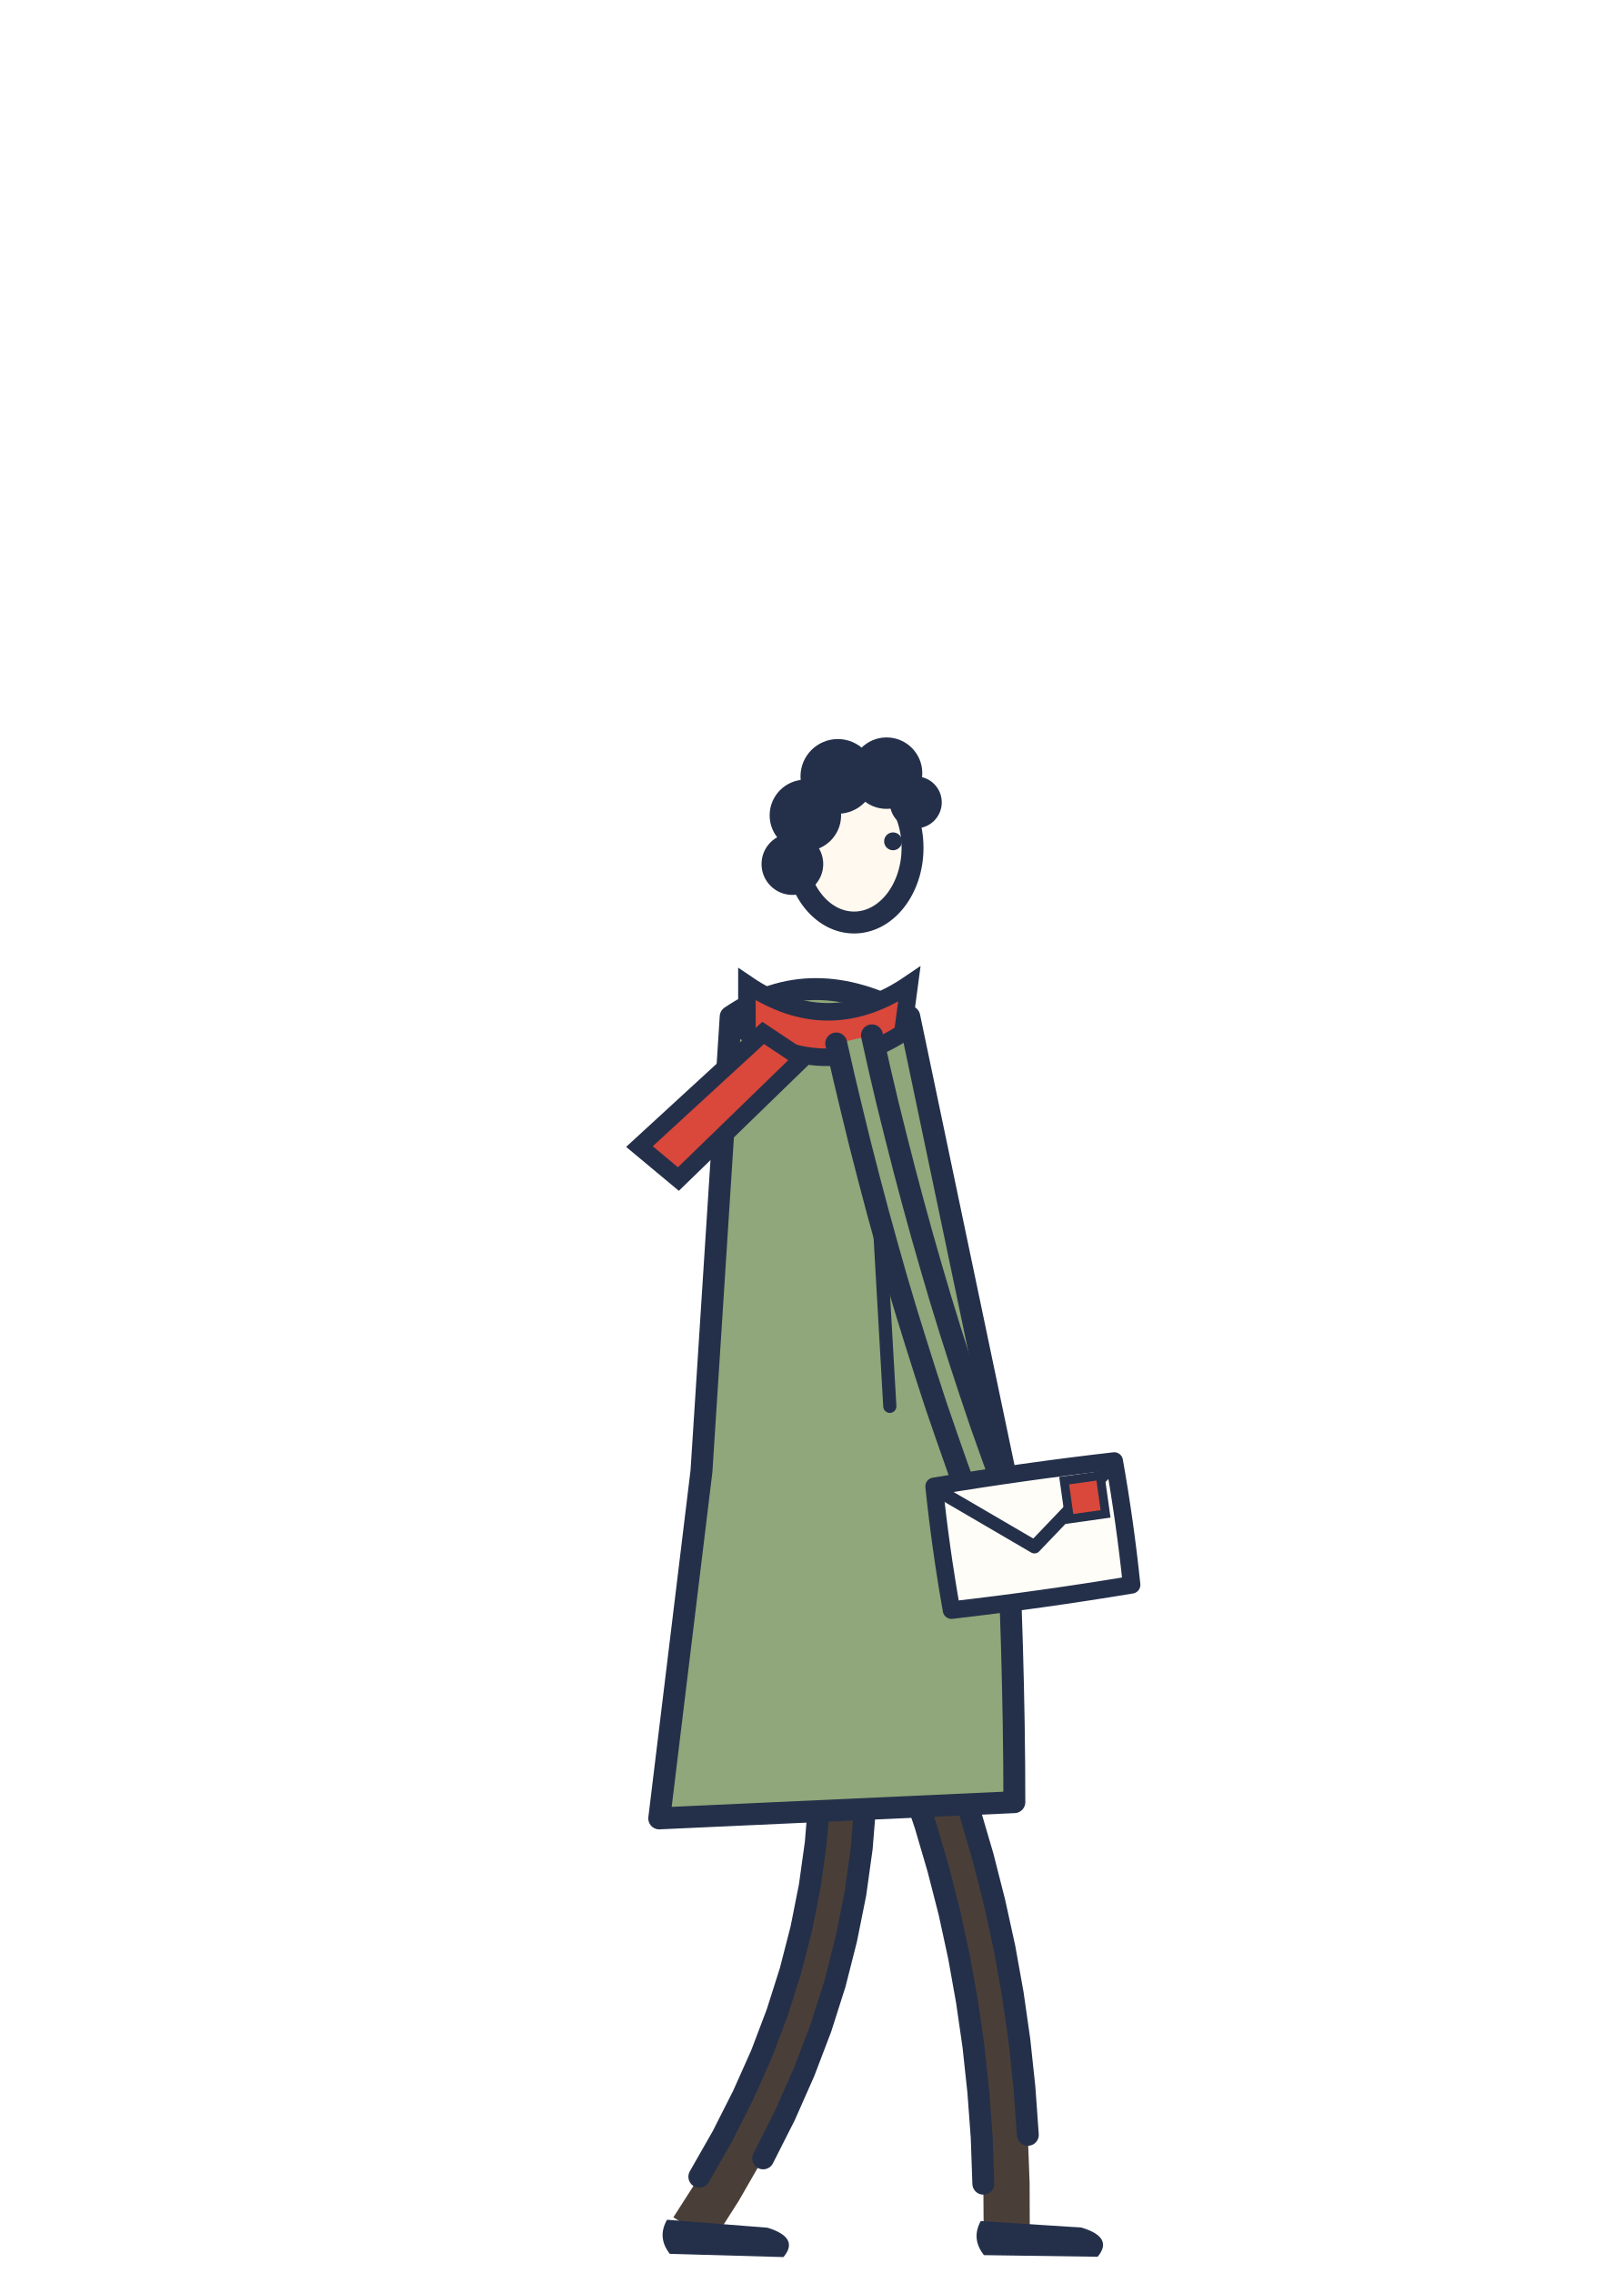
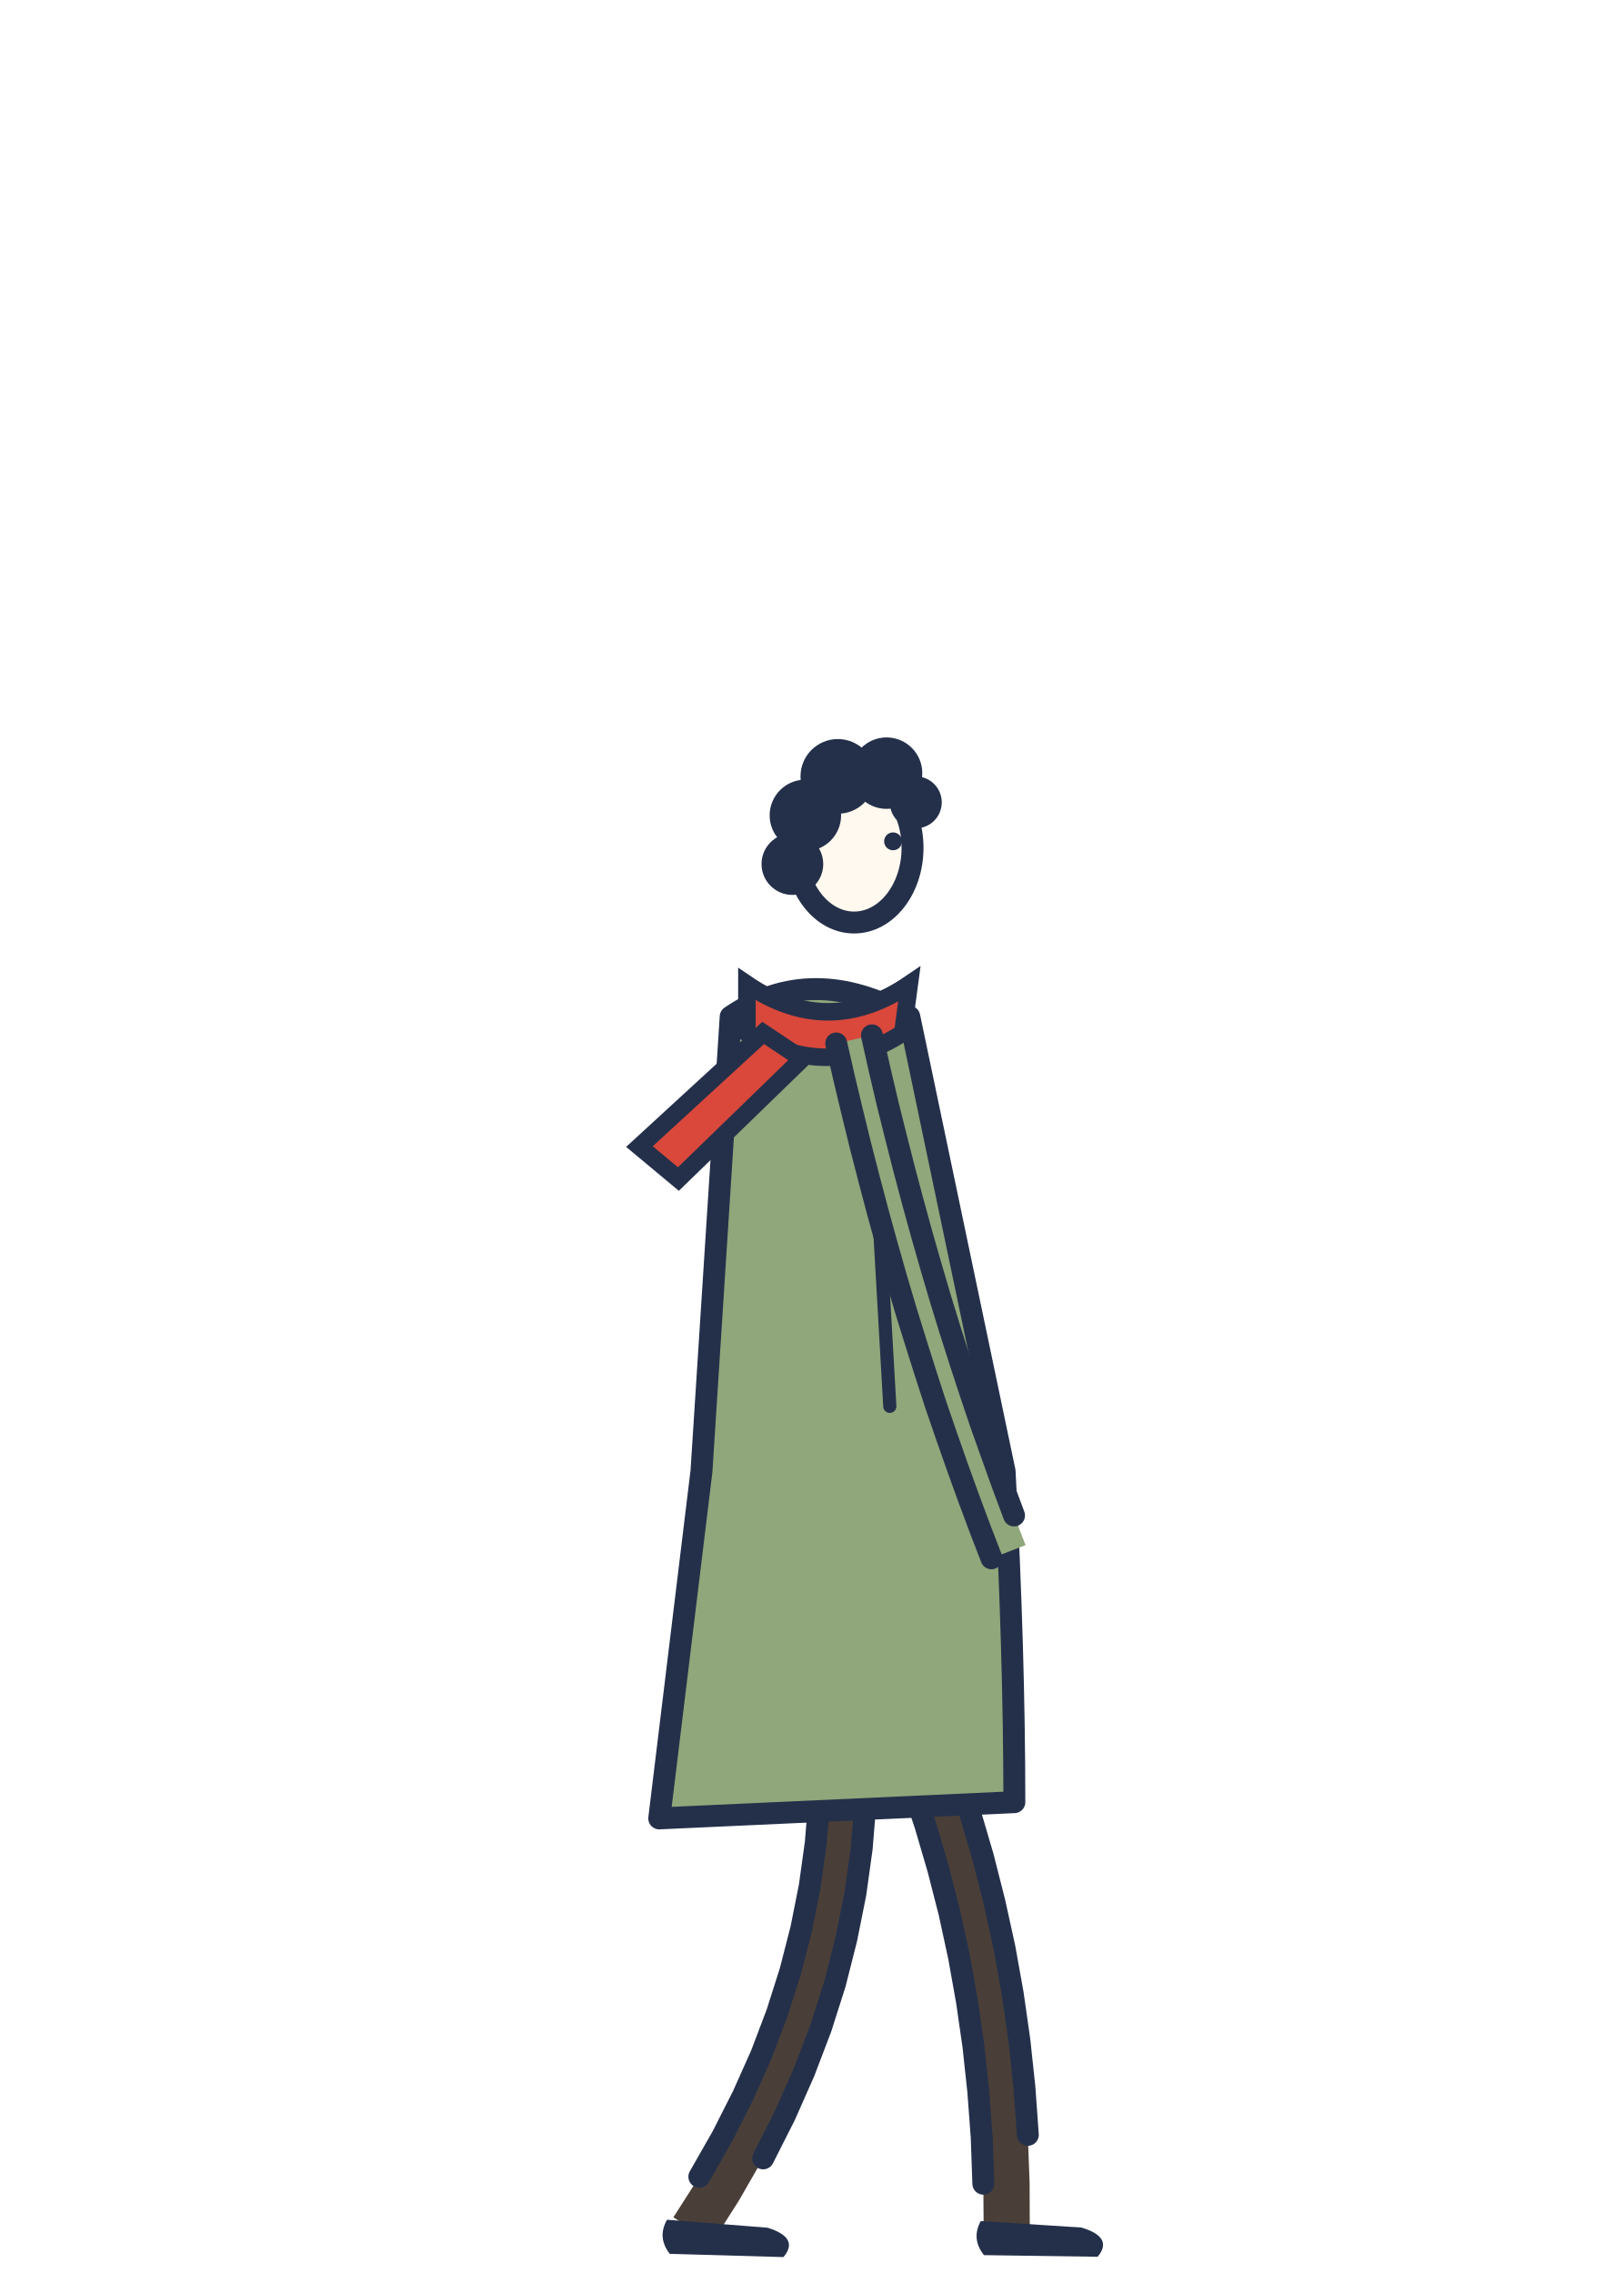
<svg xmlns="http://www.w3.org/2000/svg" width="80" height="112" viewBox="0 0 80 112">
  <g>
    <g transform="translate(40 112) scale(0.80 0.80) translate(-40 -121)">
      <g>
        <path fill="#8FA77A" d="M38.94 44.26L38.23 46.32L37.57 48.39L36.96 50.46L36.40 52.52L35.89 54.59L35.43 56.64L35.03 58.70L34.68 60.75L34.38 62.79L34.13 64.83L33.93 66.87L33.79 68.91L33.69 70.94L33.65 72.96L33.66 74.99L33.72 76.99L35.97 76.92L35.91 74.95L35.90 72.98L35.94 71.01L36.03 69.04L36.17 67.06L36.36 65.08L36.61 63.09L36.90 61.10L37.24 59.10L37.64 57.10L38.08 55.10L38.57 53.09L39.12 51.07L39.72 49.05L40.36 47.03L41.06 44.99Z" />
        <path fill="none" stroke="#24304A" stroke-width="1.35" stroke-linecap="round" stroke-linejoin="round" d="M38.94 44.26L38.23 46.32L37.57 48.39L36.96 50.46L36.40 52.52L35.89 54.59L35.43 56.64L35.03 58.70L34.68 60.75L34.38 62.79L34.13 64.83L33.93 66.87L33.79 68.91L33.69 70.94L33.65 72.96L33.66 74.99L33.72 76.99" />
        <path fill="none" stroke="#24304A" stroke-width="1.35" stroke-linecap="round" stroke-linejoin="round" d="M41.06 44.99L40.36 47.03L39.72 49.05L39.12 51.07L38.57 53.09L38.08 55.10L37.64 57.10L37.24 59.10L36.90 61.10L36.61 63.09L36.36 65.08L36.17 67.06L36.03 69.04L35.94 71.01L35.90 72.98L35.91 74.95" />
      </g>
      <g>
        <path fill="#4A3F38" d="M38.61 75.14L39.31 78.02L39.84 80.84L40.22 83.63L40.45 86.39L40.53 89.13L40.46 91.83L40.24 94.51L39.87 97.17L39.35 99.79L38.68 102.40L37.86 104.98L36.89 107.54L35.76 110.07L34.49 112.58L33.07 115.07L31.47 117.57L33.87 119.11L35.50 116.55L37.00 113.94L38.34 111.29L39.52 108.62L40.55 105.92L41.42 103.19L42.12 100.43L42.68 97.64L43.07 94.83L43.30 91.99L43.38 89.12L43.29 86.23L43.05 83.32L42.65 80.38L42.09 77.42L41.39 74.47Z" />
        <path fill="none" stroke="#24304A" stroke-width="1.35" stroke-linecap="round" stroke-linejoin="round" d="M38.61 75.14L39.31 78.02L39.84 80.84L40.22 83.63L40.45 86.39L40.53 89.13L40.46 91.83L40.24 94.51L39.87 97.17L39.35 99.79L38.68 102.40L37.86 104.98L36.89 107.54L35.76 110.07L34.49 112.58L33.07 115.07" />
        <path fill="none" stroke="#24304A" stroke-width="1.35" stroke-linecap="round" stroke-linejoin="round" d="M41.39 74.47L42.09 77.42L42.65 80.38L43.05 83.32L43.29 86.23L43.38 89.12L43.30 91.99L43.07 94.83L42.68 97.64L42.12 100.43L41.42 103.19L40.55 105.92L39.52 108.62L38.34 111.29L37.00 113.94" />
      </g>
      <path d="M31.08 117.72 L37.27 118.21 Q39.26 118.83 38.25 120.02 L31.25 119.82 Q30.46 118.81 31.08 117.72Z" fill="#24304A" />
      <g>
        <path fill="#4A3F38" d="M38.77 75.53L40.25 78.03L41.62 80.53L42.89 83.07L44.06 85.62L45.14 88.21L46.12 90.81L47.00 93.45L47.78 96.11L48.47 98.80L49.06 101.52L49.55 104.26L49.95 107.03L50.25 109.82L50.46 112.65L50.56 115.50L50.58 118.41L53.42 118.39L53.41 115.44L53.30 112.49L53.09 109.57L52.78 106.67L52.37 103.80L51.86 100.96L51.24 98.14L50.53 95.35L49.72 92.59L48.80 89.86L47.79 87.16L46.67 84.48L45.46 81.83L44.14 79.21L42.73 76.62L41.23 74.08Z" />
        <path fill="none" stroke="#24304A" stroke-width="1.35" stroke-linecap="round" stroke-linejoin="round" d="M38.77 75.53L40.25 78.03L41.62 80.53L42.89 83.07L44.06 85.62L45.14 88.21L46.12 90.81L47.00 93.45L47.78 96.11L48.47 98.80L49.06 101.52L49.55 104.26L49.95 107.03L50.25 109.82L50.46 112.65L50.56 115.50" />
        <path fill="none" stroke="#24304A" stroke-width="1.35" stroke-linecap="round" stroke-linejoin="round" d="M41.23 74.08L42.73 76.62L44.14 79.21L45.46 81.83L46.67 84.48L47.79 87.16L48.80 89.86L49.72 92.59L50.53 95.35L51.24 98.14L51.86 100.96L52.37 103.80L52.78 106.67L53.09 109.57L53.30 112.49" />
      </g>
      <path d="M50.40 117.80 L56.60 118.20 Q58.60 118.80 57.60 120.00 L50.60 119.90 Q49.80 118.90 50.40 117.80Z" fill="#24304A" />
      <path d="M35.00 43.62 Q40.00 40.22 46.00 43.62 L51.87 71.62 Q52.47 82.81 52.47 92 L30.6 93 L33.2 71.62Z" fill="#8FA77A" stroke="#24304A" stroke-width="1.35" stroke-linejoin="round" />
      <path d="M43.60 46.62 L44.80 67.62" fill="none" stroke="#24304A" stroke-width="0.81" stroke-linecap="round" stroke-linejoin="round" />
      <path d="M36.00 41.62 Q41.00 45.02 46.00 41.62 L45.60 44.62 Q41.00 47.62 36.00 44.62Z" fill="#D9483B" stroke="#24304A" stroke-width="1.08" />
      <path d="M37.00 44.62 L29.38 51.62 L31.78 53.62 L39.40 46.22Z" fill="#D9483B" stroke="#24304A" stroke-width="1.08" />
      <ellipse cx="42.60" cy="33.22" rx="3.6" ry="4.6" fill="#FFF9EF" stroke="#24304A" stroke-width="1.35" />
      <circle cx="45.00" cy="32.82" r="0.55" fill="#24304A" />
      <path d="M37.40 31.22 a2.20 2.20 0 1 0 4.40 0 a2.20 2.20 0 1 0 -4.40 0Z" fill="#24304A" />
      <path d="M39.30 28.82 a2.30 2.30 0 1 0 4.60 0 a2.30 2.30 0 1 0 -4.60 0Z" fill="#24304A" />
      <path d="M42.40 28.62 a2.20 2.20 0 1 0 4.40 0 a2.20 2.20 0 1 0 -4.40 0Z" fill="#24304A" />
      <path d="M44.80 30.42 a1.60 1.60 0 1 0 3.20 0 a1.60 1.60 0 1 0 -3.20 0Z" fill="#24304A" />
      <path d="M36.90 34.22 a1.90 1.90 0 1 0 3.80 0 a1.90 1.90 0 1 0 -3.80 0Z" fill="#24304A" />
      <g>
        <path fill="#8FA77A" d="M41.50 45.27L41.98 47.38L42.48 49.47L42.99 51.55L43.52 53.61L44.06 55.65L44.62 57.68L45.19 59.69L45.78 61.68L46.39 63.65L47.01 65.61L47.64 67.55L48.30 69.47L48.97 71.38L49.65 73.26L50.35 75.14L51.06 76.98L53.16 76.17L52.45 74.34L51.76 72.49L51.09 70.62L50.42 68.74L49.78 66.84L49.15 64.92L48.53 62.98L47.93 61.03L47.35 59.06L46.78 57.07L46.23 55.07L45.69 53.04L45.17 51.00L44.66 48.95L44.17 46.87L43.70 44.77Z" />
        <path fill="none" stroke="#24304A" stroke-width="1.35" stroke-linecap="round" stroke-linejoin="round" d="M41.50 45.27L41.98 47.38L42.48 49.47L42.99 51.55L43.52 53.61L44.06 55.65L44.62 57.68L45.19 59.69L45.78 61.68L46.39 63.65L47.01 65.61L47.64 67.55L48.30 69.47L48.97 71.38L49.65 73.26L50.35 75.14L51.06 76.98" />
        <path fill="none" stroke="#24304A" stroke-width="1.35" stroke-linecap="round" stroke-linejoin="round" d="M43.70 44.77L44.17 46.87L44.66 48.95L45.17 51.00L45.69 53.04L46.23 55.07L46.78 57.07L47.35 59.06L47.93 61.03L48.53 62.98L49.15 64.92L49.78 66.84L50.42 68.74L51.09 70.62L51.76 72.49L52.45 74.34" />
      </g>
-       <g transform="translate(53.61 75.58) rotate(-8.00) scale(0.70)">
-         <path d="M-8.00 -5.50 Q0.00 -5.70 8.00 -5.50 Q8.20 0.00 8.00 5.50 Q0.00 5.70 -8.00 5.50 Q-8.20 0.00 -8.00 -5.50Z" fill="#FFFDF7" stroke="#24304A" stroke-width="1.543" stroke-linejoin="round" stroke-linecap="round" />
-         <path d="M-7.6 -5 L0 1 L7.6 -5" fill="none" stroke="#24304A" stroke-width="1.157" stroke-linecap="round" stroke-linejoin="round" />
-         <rect x="3.4" y="-4.4" width="3.2" height="3.4" fill="#D9483B" stroke="#24304A" stroke-width="0.771" />
-       </g>
    </g>
  </g>
</svg>
